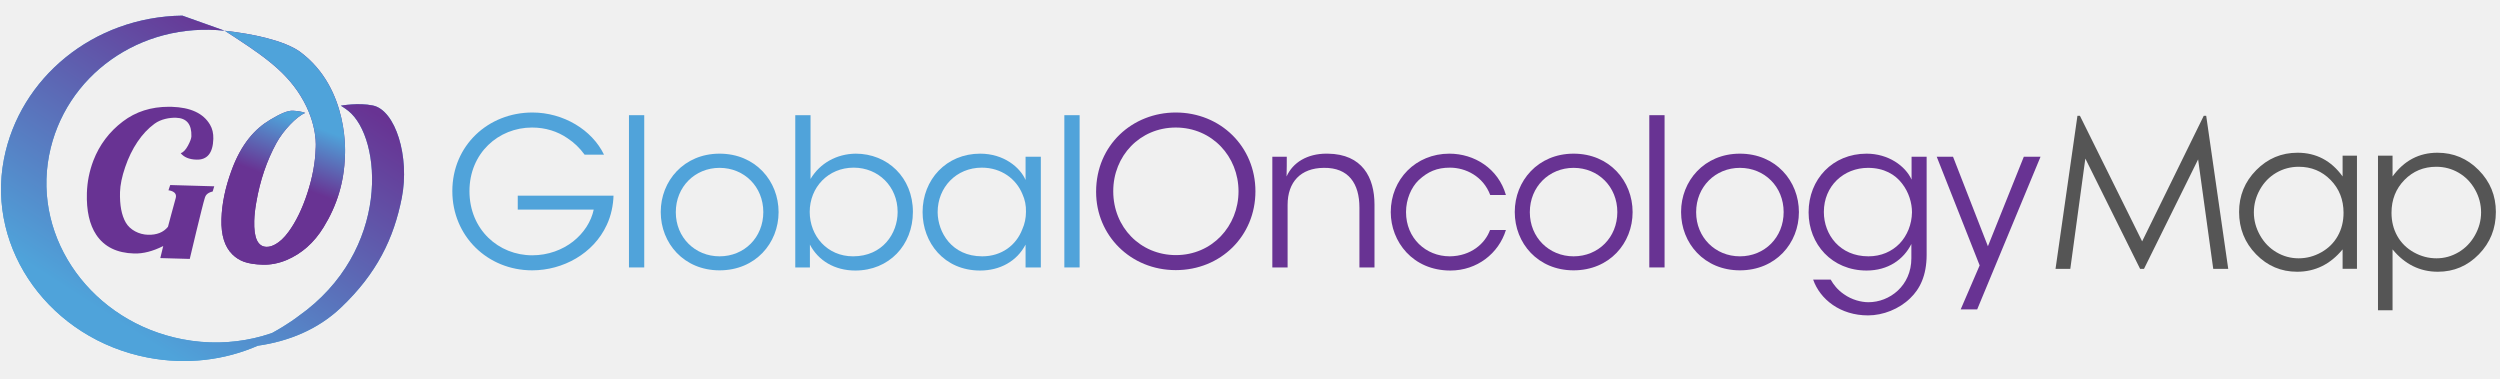
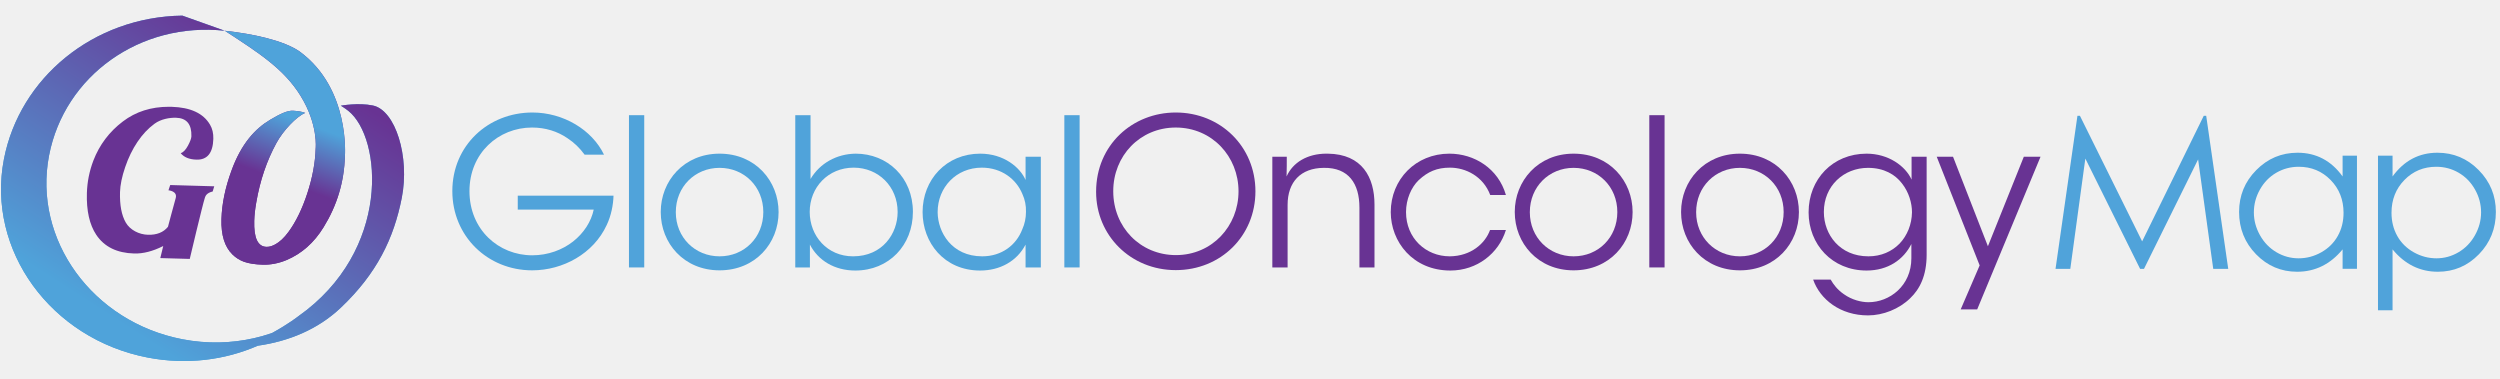
<svg xmlns="http://www.w3.org/2000/svg" xmlns:xlink="http://www.w3.org/1999/xlink" width="297" height="45" viewBox="0 0 297 45">
  <defs>
    <path id="a" d="M9.701,8.373 C11.827,11.804 11.499,14.636 11.499,14.636 C11.451,16.316 11.122,18.085 10.514,19.948 C9.906,21.809 9.159,23.345 8.274,24.551 C7.743,25.275 7.22,25.75 6.702,26.031 C6.356,26.219 6.012,26.337 5.673,26.326 L5.646,26.326 C4.625,26.296 4.145,25.266 4.204,23.239 C4.223,22.564 4.305,21.826 4.449,21.025 C4.893,18.443 5.687,16.104 6.83,14.005 C7.62,12.539 9.218,10.832 10.26,10.415 C9.879,10.257 9.406,10.197 8.845,10.154 C8.147,10.103 7.249,10.551 6.126,11.211 C4.34,12.263 2.669,14.039 1.492,17.292 C0.754,19.306 0.36,21.218 0.308,23.024 C0.252,24.934 0.695,26.331 1.615,27.232 C1.991,27.6 2.439,27.896 2.98,28.096 C3.551,28.3 4.294,28.417 5.217,28.444 C6.14,28.469 7.07,28.291 8.009,27.908 C9.833,27.146 11.314,25.839 12.45,23.979 C14.046,21.395 14.887,18.596 14.975,15.578 C14.975,15.578 15.63,7.541 9.602,3.124 C7.721,1.806 4.039,1.016 0.707,0.653 C4.903,3.369 7.766,5.25 9.701,8.373 Z" />
    <linearGradient id="b" x1="8.823%" x2="8.823%" y1="5.895%" y2="2139.228%">
      <stop stop-color="#683393" offset="0%" />
      <stop stop-color="#4FA3DA" offset="100%" />
    </linearGradient>
    <linearGradient id="d" x1="47.316%" x2="52.699%" y1="63.793%" y2="36.479%">
      <stop stop-color="#683393" offset="0%" />
      <stop stop-color="#4FA3DA" offset="100%" />
    </linearGradient>
    <path id="e" d="M4.602,2.426 C2.986,3.65 1.817,5.201 1.092,7.078 C0.617,8.33 0.361,9.616 0.322,10.934 C0.261,13.035 0.633,14.691 1.438,15.9 C2.389,17.319 3.887,18.057 5.934,18.116 C7.005,18.148 8.158,17.85 9.392,17.229 L9.043,18.66 L12.543,18.76 C12.543,18.76 14.042,12.411 14.338,11.493 C14.411,11.272 14.545,10.919 15.266,10.75 L15.452,10.133 L10.22,9.982 L10.013,10.609 C10.013,10.609 11.115,10.694 10.873,11.54 C10.618,12.434 9.955,14.943 9.955,14.943 C9.417,15.604 8.621,15.922 7.567,15.89 C6.513,15.86 5.445,15.313 4.944,14.444 C4.441,13.574 4.214,12.363 4.258,10.814 C4.283,9.966 4.486,8.983 4.868,7.863 C5.249,6.741 5.736,5.739 6.33,4.856 C6.924,3.972 7.602,3.253 8.365,2.695 C9.128,2.137 10.169,1.967 10.91,1.988 C12.17,2.025 12.779,2.758 12.737,4.194 C12.73,4.441 12.594,4.812 12.329,5.305 C12.064,5.796 11.778,6.096 11.471,6.204 C11.868,6.686 12.491,6.941 13.34,6.965 C14.626,7.003 15.294,6.18 15.344,4.497 C15.362,3.846 15.231,3.285 14.95,2.813 C14.158,1.461 12.639,0.755 10.392,0.689 C10.279,0.686 10.166,0.685 10.055,0.685 C7.951,0.685 6.133,1.264 4.602,2.426 Z" />
    <path id="g" d="M0.464,17.913 C-1.624,28.711 6.032,39.262 17.564,41.481 C22.181,42.367 26.714,41.78 30.629,40.07 C34.271,39.552 37.746,38.154 40.485,35.559 C44.781,31.492 46.784,27.312 47.732,22.509 C48.699,17.601 46.973,12.091 44.304,11.534 C42.584,11.173 40.486,11.555 40.486,11.555 C40.486,11.555 40.95,11.827 41.384,12.174 C45.383,15.369 46.486,28.783 35.432,36.578 C35.432,36.578 34.259,37.499 32.37,38.535 C32.298,38.561 32.231,38.592 32.159,38.615 C31.518,38.832 30.862,39.02 30.196,39.171 C27.5,39.787 24.611,39.868 21.683,39.305 C10.993,37.25 3.895,27.469 5.832,17.46 C7.662,7.992 16.661,1.564 26.707,2.653 L21.661,0.856 C11.085,1.003 2.33,8.257 0.464,17.913 Z" />
    <linearGradient id="h" x1=".04%" x2=".04%" y1="1.903%" y2="2135.236%">
      <stop stop-color="#4FA3DA" offset="0%" />
      <stop stop-color="#683393" offset="100%" />
    </linearGradient>
    <linearGradient id="j" x1="23.223%" x2="75.257%" y1="84.271%" y2="14.816%">
      <stop stop-color="#4FA3DA" offset="0%" />
      <stop stop-color="#683393" offset="100%" />
    </linearGradient>
    <path id="k" d="M0.737,9.704 C0.737,15.057 4.929,19.116 10.225,19.116 C13.878,19.116 17.506,17.135 19.076,13.736 C19.615,12.612 19.86,11.293 19.885,10.242 L8.509,10.242 L8.509,11.904 L17.532,11.904 C17.238,13.322 16.355,14.69 15.08,15.692 C13.829,16.67 12.137,17.33 10.225,17.33 C6.253,17.33 2.772,14.3 2.772,9.704 C2.772,5.182 6.229,2.151 10.201,2.151 C11.819,2.151 13.241,2.614 14.418,3.421 C15.202,3.935 15.889,4.595 16.452,5.377 L18.757,5.377 C17.335,2.42 13.928,0.366 10.249,0.366 C5.003,0.366 0.737,4.277 0.737,9.704 Z" />
    <path id="m" d="M0.496,7.173 L0.496,7.197 C0.496,10.889 3.242,14.116 7.483,14.116 C11.75,14.116 14.496,10.889 14.496,7.197 C14.496,3.506 11.75,0.255 7.483,0.255 C3.242,0.255 0.496,3.506 0.496,7.173 Z M2.286,7.222 L2.286,7.197 C2.286,4.191 4.566,1.941 7.483,1.941 C10.426,1.941 12.681,4.191 12.681,7.197 C12.681,10.204 10.426,12.452 7.483,12.452 C4.566,12.452 2.286,10.204 2.286,7.222 Z" />
    <path id="o" d="M0.478,0.684 L0.478,18.772 L2.218,18.772 L2.218,16.058 C3.199,17.942 5.136,19.139 7.612,19.139 C11.609,19.139 14.453,16.132 14.453,12.173 C14.453,8.066 11.413,5.255 7.661,5.255 C5.381,5.279 3.395,6.403 2.292,8.261 L2.292,5.621 L2.292,0.684 L0.478,0.684 Z M2.194,12.173 C2.194,9.264 4.376,6.917 7.417,6.917 C10.358,6.917 12.638,9.165 12.638,12.173 L12.638,12.197 C12.638,14.739 10.849,17.452 7.343,17.452 C4.278,17.452 2.194,15.033 2.194,12.173 Z" />
    <path id="q" d="M0.603,7.197 C0.603,10.814 3.153,14.139 7.443,14.139 C9.796,14.139 11.807,13.039 12.837,11.058 L12.837,13.772 L14.651,13.772 L14.651,0.621 L12.837,0.621 L12.837,3.384 C12.199,1.893 10.263,0.255 7.443,0.255 C3.422,0.255 0.603,3.335 0.603,7.197 Z M2.392,7.222 L2.392,7.197 C2.392,4.264 4.599,1.917 7.638,1.917 C9.968,1.917 11.734,3.261 12.469,5.071 C12.763,5.706 12.91,6.44 12.885,7.173 C12.885,7.881 12.739,8.616 12.444,9.251 C11.734,11.107 10.017,12.452 7.689,12.452 C4.06,12.452 2.417,9.592 2.392,7.222 Z" />
    <path id="s" d="M0.218,9.777 L0.218,9.802 C0.218,14.96 4.312,19.09 9.682,19.09 C15.027,19.09 19.145,15.033 19.145,9.728 C19.145,4.423 15.003,0.366 9.682,0.366 C4.558,0.366 0.218,4.204 0.218,9.777 Z M2.254,9.728 L2.254,9.704 C2.254,5.524 5.417,2.151 9.682,2.151 C13.997,2.151 17.136,5.597 17.136,9.728 C17.136,13.86 13.997,17.306 9.706,17.306 C5.465,17.306 2.254,13.982 2.254,9.728 Z" />
    <path id="u" d="M1.844,2.967 C1.869,2.088 1.869,1.355 1.869,0.621 L0.153,0.621 L0.153,13.772 L1.967,13.772 L1.967,6.342 C1.967,3.604 3.535,1.966 6.258,1.941 C9.224,1.893 10.5,3.823 10.5,6.659 L10.5,13.772 L12.289,13.772 L12.289,6.293 C12.289,3.091 10.842,0.303 6.748,0.255 C6.696,0.254 6.644,0.253 6.593,0.253 C4.315,0.253 2.587,1.295 1.844,2.967 Z" />
    <path id="w" d="M0.222,7.197 C0.222,10.717 2.845,14.139 7.308,14.139 C10.47,14.139 13.044,12.111 13.903,9.323 L12.016,9.323 C11.451,10.913 9.758,12.429 7.234,12.452 C4.39,12.452 2.036,10.302 2.036,7.197 C2.036,5.682 2.649,4.264 3.532,3.408 C4.635,2.382 5.714,1.917 7.258,1.917 C9.121,1.917 11.206,2.943 12.04,5.168 L13.903,5.168 C12.996,2.014 10.152,0.255 7.184,0.255 C3.188,0.255 0.222,3.311 0.222,7.197 Z" />
    <path id="y" d="M0.954,7.173 L0.954,7.197 C0.954,10.889 3.701,14.116 7.942,14.116 C12.208,14.116 14.954,10.889 14.954,7.197 C14.954,3.506 12.208,0.255 7.942,0.255 C3.701,0.255 0.954,3.506 0.954,7.173 Z M2.744,7.222 L2.744,7.197 C2.744,4.191 5.024,1.941 7.942,1.941 C10.884,1.941 13.139,4.191 13.139,7.197 C13.139,10.204 10.884,12.452 7.942,12.452 C5.024,12.452 2.744,10.204 2.744,7.222 Z" />
    <path id="A" d="M0.712,7.173 L0.712,7.197 C0.712,10.889 3.458,14.116 7.699,14.116 C11.965,14.116 14.711,10.889 14.711,7.197 C14.711,3.506 11.965,0.255 7.699,0.255 C3.458,0.255 0.712,3.506 0.712,7.173 Z M2.502,7.222 L2.502,7.197 C2.502,4.191 4.782,1.941 7.699,1.941 C10.641,1.941 12.897,4.191 12.897,7.197 C12.897,10.204 10.641,12.452 7.699,12.452 C4.782,12.452 2.502,10.204 2.502,7.222 Z" />
    <path id="C" d="M0.861,7.222 C0.861,11.01 3.632,14.139 7.75,14.139 C10.3,14.139 12.139,12.844 13.071,10.986 L13.071,12.673 C13.071,15.948 10.496,17.903 7.971,17.903 C7.137,17.903 6.009,17.634 5.053,16.95 C4.269,16.412 3.803,15.776 3.484,15.215 L1.401,15.215 C2.233,17.585 4.637,19.469 7.921,19.469 C9.711,19.469 11.624,18.71 12.923,17.439 C14.075,16.34 14.885,14.751 14.885,12.257 L14.885,0.621 L13.095,0.621 L13.095,3.335 C12.36,1.721 10.349,0.255 7.75,0.255 C3.729,0.255 0.861,3.286 0.861,7.222 Z M2.675,7.197 L2.675,7.173 C2.675,4.092 5.029,1.941 7.921,1.941 C9.809,1.941 11.134,2.724 11.942,3.775 C12.777,4.826 13.144,6.122 13.144,7.222 C13.119,8.664 12.579,9.985 11.672,10.938 C10.741,11.891 9.466,12.452 7.971,12.452 C4.563,12.452 2.675,9.861 2.675,7.197 Z" />
  </defs>
  <g fill="none" fill-rule="evenodd" transform="translate(0 1)">
    <g transform="translate(26 2)">
      <mask id="c" fill="white">
        <use xlink:href="#a" />
      </mask>
      <polygon fill="url(#b)" points="-26 43 272.125 43 272.125 -2 -26 -2" mask="url(#c)" />
    </g>
    <path fill="url(#d)" d="M35.701,10.373 C37.827,13.804 37.499,16.636 37.499,16.636 L37.499,16.636 C37.451,18.316 37.122,20.085 36.514,21.948 L36.514,21.948 C35.906,23.809 35.159,25.345 34.274,26.551 L34.274,26.551 C33.743,27.275 33.22,27.75 32.702,28.031 L32.702,28.031 C32.356,28.219 32.012,28.337 31.673,28.326 L31.673,28.326 L31.646,28.326 C30.625,28.296 30.145,27.266 30.204,25.239 L30.204,25.239 C30.223,24.564 30.305,23.826 30.449,23.025 L30.449,23.025 C30.893,20.443 31.687,18.104 32.83,16.005 L32.83,16.005 C33.62,14.539 35.218,12.832 36.26,12.415 L36.26,12.415 C35.879,12.257 35.406,12.197 34.845,12.154 L34.845,12.154 C34.147,12.103 33.249,12.551 32.126,13.211 L32.126,13.211 C30.34,14.263 28.669,16.039 27.492,19.292 L27.492,19.292 C26.754,21.306 26.36,23.218 26.308,25.024 L26.308,25.024 C26.252,26.934 26.695,28.331 27.615,29.232 L27.615,29.232 C27.991,29.6 28.439,29.896 28.98,30.096 L28.98,30.096 C29.551,30.3 30.294,30.417 31.217,30.444 L31.217,30.444 C32.14,30.469 33.07,30.291 34.009,29.908 L34.009,29.908 C35.833,29.146 37.314,27.839 38.45,25.979 L38.45,25.979 C40.046,23.395 40.887,20.596 40.975,17.578 L40.975,17.578 C40.975,17.578 41.63,9.541 35.602,5.124 L35.602,5.124 C33.721,3.806 30.039,3.016 26.707,2.653 L26.707,2.653 C30.903,5.369 33.766,7.25 35.701,10.373" />
    <g transform="translate(10 11)">
      <mask id="f" fill="white">
        <use xlink:href="#e" />
      </mask>
      <polygon fill="#683393" points="-4.372 23.448 20.14 23.448 20.14 -4.003 -4.372 -4.003" mask="url(#f)" />
    </g>
    <mask id="i" fill="white">
      <use xlink:href="#g" />
    </mask>
    <polygon fill="url(#h)" points="0 45 298.125 45 298.125 0 0 0" mask="url(#i)" />
    <path fill="url(#j)" d="M0.464,17.913 C-1.624,28.711 6.032,39.262 17.564,41.481 L17.564,41.481 C22.181,42.367 26.714,41.78 30.629,40.07 L30.629,40.07 C34.271,39.552 37.746,38.154 40.485,35.559 L40.485,35.559 C44.781,31.492 46.784,27.312 47.732,22.509 L47.732,22.509 C48.699,17.601 46.973,12.091 44.304,11.534 L44.304,11.534 C42.584,11.173 40.486,11.555 40.486,11.555 L40.486,11.555 C40.486,11.555 40.95,11.827 41.384,12.174 L41.384,12.174 C45.383,15.369 46.486,28.783 35.432,36.578 L35.432,36.578 C35.432,36.578 34.259,37.499 32.37,38.535 L32.37,38.535 C32.298,38.561 32.231,38.592 32.159,38.615 L32.159,38.615 C31.518,38.832 30.862,39.02 30.196,39.171 L30.196,39.171 C27.5,39.787 24.611,39.868 21.683,39.305 L21.683,39.305 C10.993,37.25 3.895,27.469 5.832,17.46 L5.832,17.46 C7.662,7.992 16.661,1.564 26.707,2.653 L26.707,2.653 L21.661,0.856 C11.085,1.003 2.33,8.257 0.464,17.913" />
    <g transform="translate(53 12)">
      <mask id="l" fill="white">
        <use xlink:href="#k" />
      </mask>
      <polygon fill="#50A3DA" points="-3.951 23.803 24.572 23.803 24.572 -4.322 -3.951 -4.322" mask="url(#l)" />
    </g>
    <polygon fill="#50A3DA" points="74.722 30.772 76.536 30.772 76.536 12.684 74.722 12.684" />
    <g transform="translate(78 17)">
      <mask id="n" fill="white">
        <use xlink:href="#m" />
      </mask>
      <polygon fill="#50A3DA" points="-4.191 18.802 19.184 18.802 19.184 -4.433 -4.191 -4.433" mask="url(#n)" />
    </g>
    <g transform="translate(94 12)">
      <mask id="p" fill="white">
        <use xlink:href="#o" />
      </mask>
      <polygon fill="#50A3DA" points="-4.209 23.826 19.14 23.826 19.14 -4.004 -4.209 -4.004" mask="url(#p)" />
    </g>
    <g transform="translate(109 17)">
      <mask id="r" fill="white">
        <use xlink:href="#q" />
      </mask>
      <polygon fill="#50A3DA" points="-4.085 18.826 19.339 18.826 19.339 -4.433 -4.085 -4.433" mask="url(#r)" />
    </g>
    <polygon fill="#50A3DA" points="126.444 30.772 128.258 30.772 128.258 12.684 126.444 12.684" />
    <g transform="translate(130 12)">
      <mask id="t" fill="white">
        <use xlink:href="#s" />
      </mask>
      <polygon fill="#683393" points="-4.469 23.777 23.833 23.777 23.833 -4.322 -4.469 -4.322" mask="url(#t)" />
    </g>
    <g transform="translate(151 17)">
      <mask id="v" fill="white">
        <use xlink:href="#u" />
      </mask>
      <polygon fill="#683393" points="-4.534 18.46 16.976 18.46 16.976 -4.434 -4.534 -4.434" mask="url(#v)" />
    </g>
    <g transform="translate(165 17)">
      <mask id="x" fill="white">
        <use xlink:href="#w" />
      </mask>
      <polygon fill="#683393" points="-4.465 18.826 18.591 18.826 18.591 -4.433 -4.465 -4.433" mask="url(#x)" />
    </g>
    <g transform="translate(179 17)">
      <mask id="z" fill="white">
        <use xlink:href="#y" />
      </mask>
      <polygon fill="#683393" points="-3.733 18.802 19.642 18.802 19.642 -4.433 -3.733 -4.433" mask="url(#z)" />
    </g>
    <polygon fill="#683393" points="195.937 30.772 197.751 30.772 197.751 12.684 195.937 12.684" />
    <g transform="translate(199 17)">
      <mask id="B" fill="white">
        <use xlink:href="#A" />
      </mask>
      <polygon fill="#683393" points="-3.976 18.802 19.399 18.802 19.399 -4.433 -3.976 -4.433" mask="url(#B)" />
    </g>
    <g transform="translate(214 17)">
      <mask id="D" fill="white">
        <use xlink:href="#C" />
      </mask>
      <polygon fill="#683393" points="-3.827 24.156 19.572 24.156 19.572 -4.433 -3.827 -4.433" mask="url(#D)" />
    </g>
    <polygon fill="#683393" points="240.43 17.621 236.164 28.255 232.02 17.621 230.084 17.621 235.183 30.529 232.928 35.759 234.889 35.759 242.415 17.621" />
-     <g fill="#555555" transform="translate(244 12)">
+     <g fill="#50A3DA" transform="translate(244 12)">
      <polygon points=".197 18.938 2.8 .757 3.096 .757 10.487 15.675 17.806 .757 18.097 .757 20.714 18.938 18.932 18.938 17.136 5.936 10.708 18.938 10.243 18.938 3.738 5.837 1.952 18.938" />
      <path d="M29.092 6.812C28.129 6.812 27.24 7.049 26.425 7.522 25.61 7.996 24.962 8.66 24.48 9.516 23.999 10.372 23.759 11.278 23.759 12.232 23.759 13.179 24.001 14.084 24.487 14.948 24.972 15.813 25.625 16.485 26.443 16.967 27.262 17.449 28.141 17.688 29.079 17.688 30.026 17.688 30.923 17.45 31.771 16.973 32.618 16.496 33.27 15.849 33.727 15.034 34.184 14.22 34.413 13.302 34.413 12.281 34.413 10.726 33.9 9.426 32.875 8.38 31.851 7.336 30.59 6.812 29.092 6.812L29.092 6.812zM36.007 5.49L36.007 18.937 34.301 18.937 34.301 16.626C33.576 17.508 32.762 18.171 31.861 18.616 30.958 19.061 29.971 19.283 28.9 19.283 26.997 19.283 25.371 18.593 24.025 17.213 22.677 15.833 22.004 14.155 22.004 12.177 22.004 10.241 22.683 8.584 24.043 7.208 25.402 5.832 27.038 5.144 28.95 5.144 30.054 5.144 31.053 5.378 31.947 5.849 32.841 6.318 33.626 7.023 34.301 7.962L34.301 5.49 36.007 5.49zM45.426 6.812C43.93 6.812 42.67 7.336 41.647 8.38 40.623 9.426 40.111 10.726 40.111 12.281 40.111 13.302 40.339 14.22 40.796 15.034 41.252 15.849 41.906 16.496 42.756 16.973 43.608 17.45 44.505 17.688 45.451 17.688 46.38 17.688 47.253 17.449 48.071 16.967 48.889 16.485 49.54 15.813 50.026 14.948 50.511 14.084 50.753 13.179 50.753 12.232 50.753 11.278 50.513 10.372 50.032 9.516 49.55 8.66 48.903 7.996 48.089 7.522 47.276 7.049 46.388 6.812 45.426 6.812L45.426 6.812zM38.505 5.49L40.235 5.49 40.235 7.962C40.919 7.023 41.704 6.318 42.593 5.849 43.482 5.378 44.475 5.144 45.569 5.144 47.479 5.144 49.113 5.832 50.471 7.208 51.829 8.584 52.509 10.241 52.509 12.177 52.509 14.155 51.836 15.833 50.49 17.213 49.144 18.593 47.52 19.283 45.618 19.283 44.548 19.283 43.565 19.061 42.668 18.616 41.77 18.171 40.959 17.508 40.235 16.626L40.235 23.856 38.505 23.856 38.505 5.49z" />
    </g>
  </g>
</svg>
